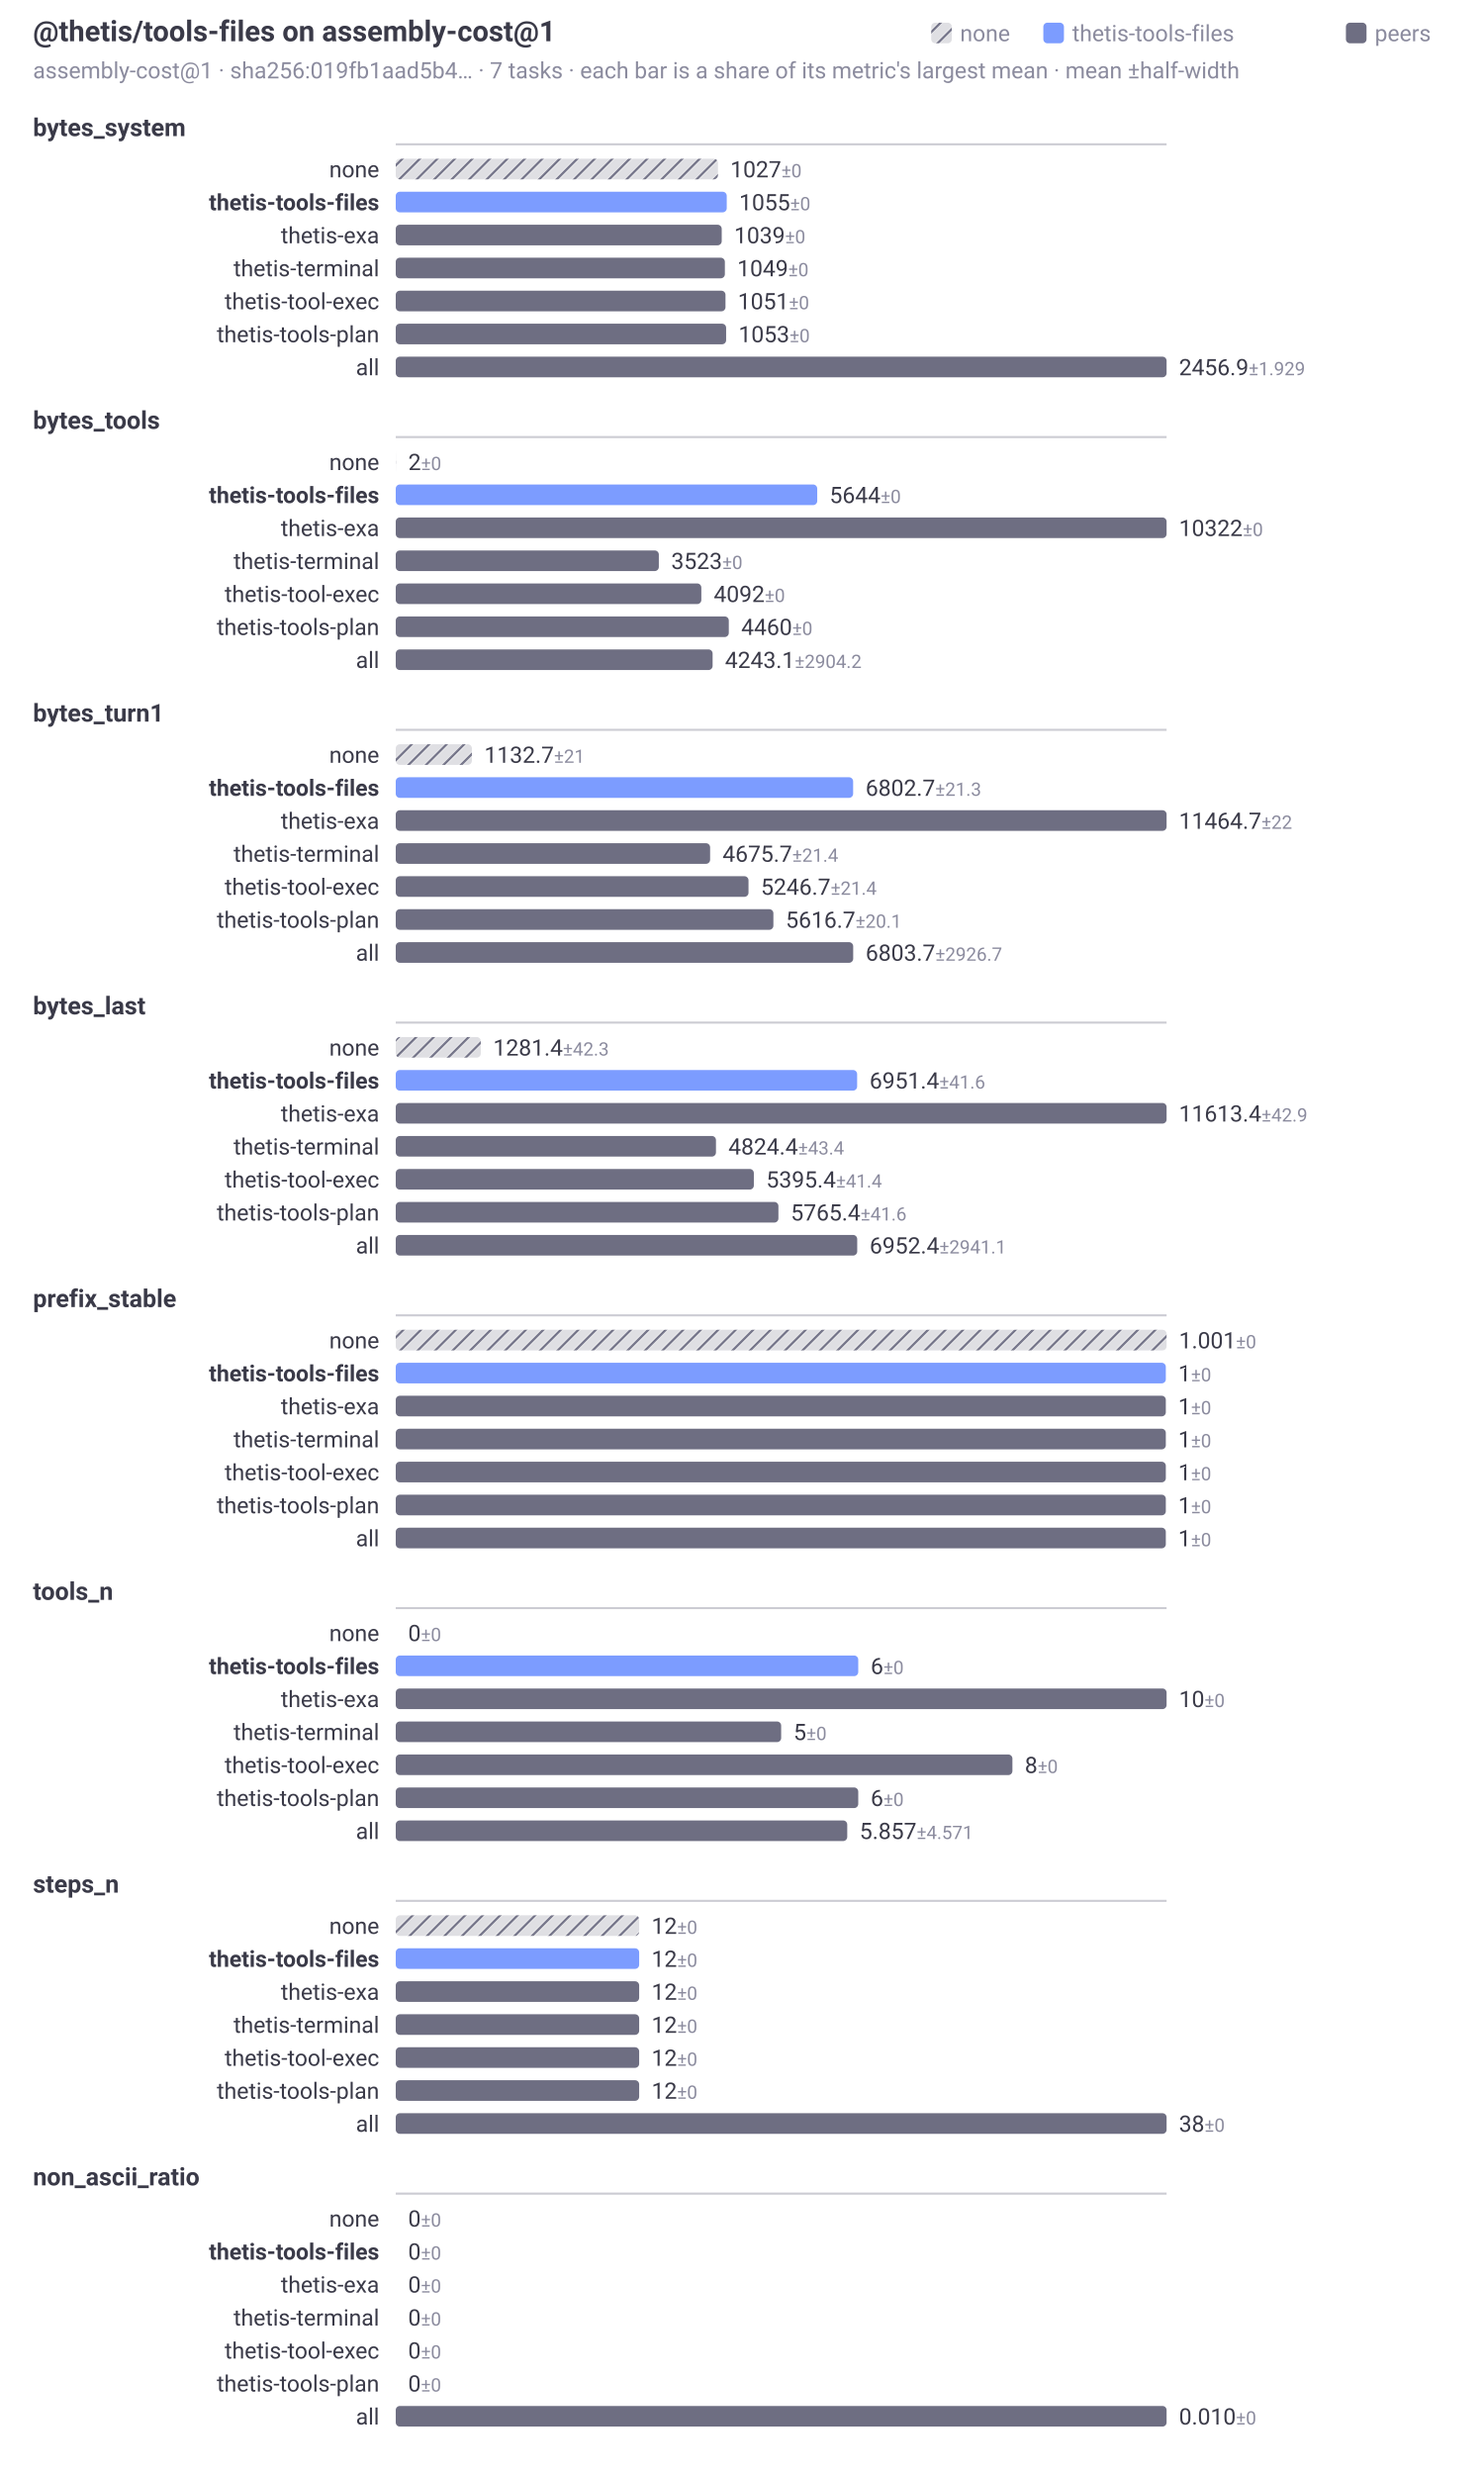
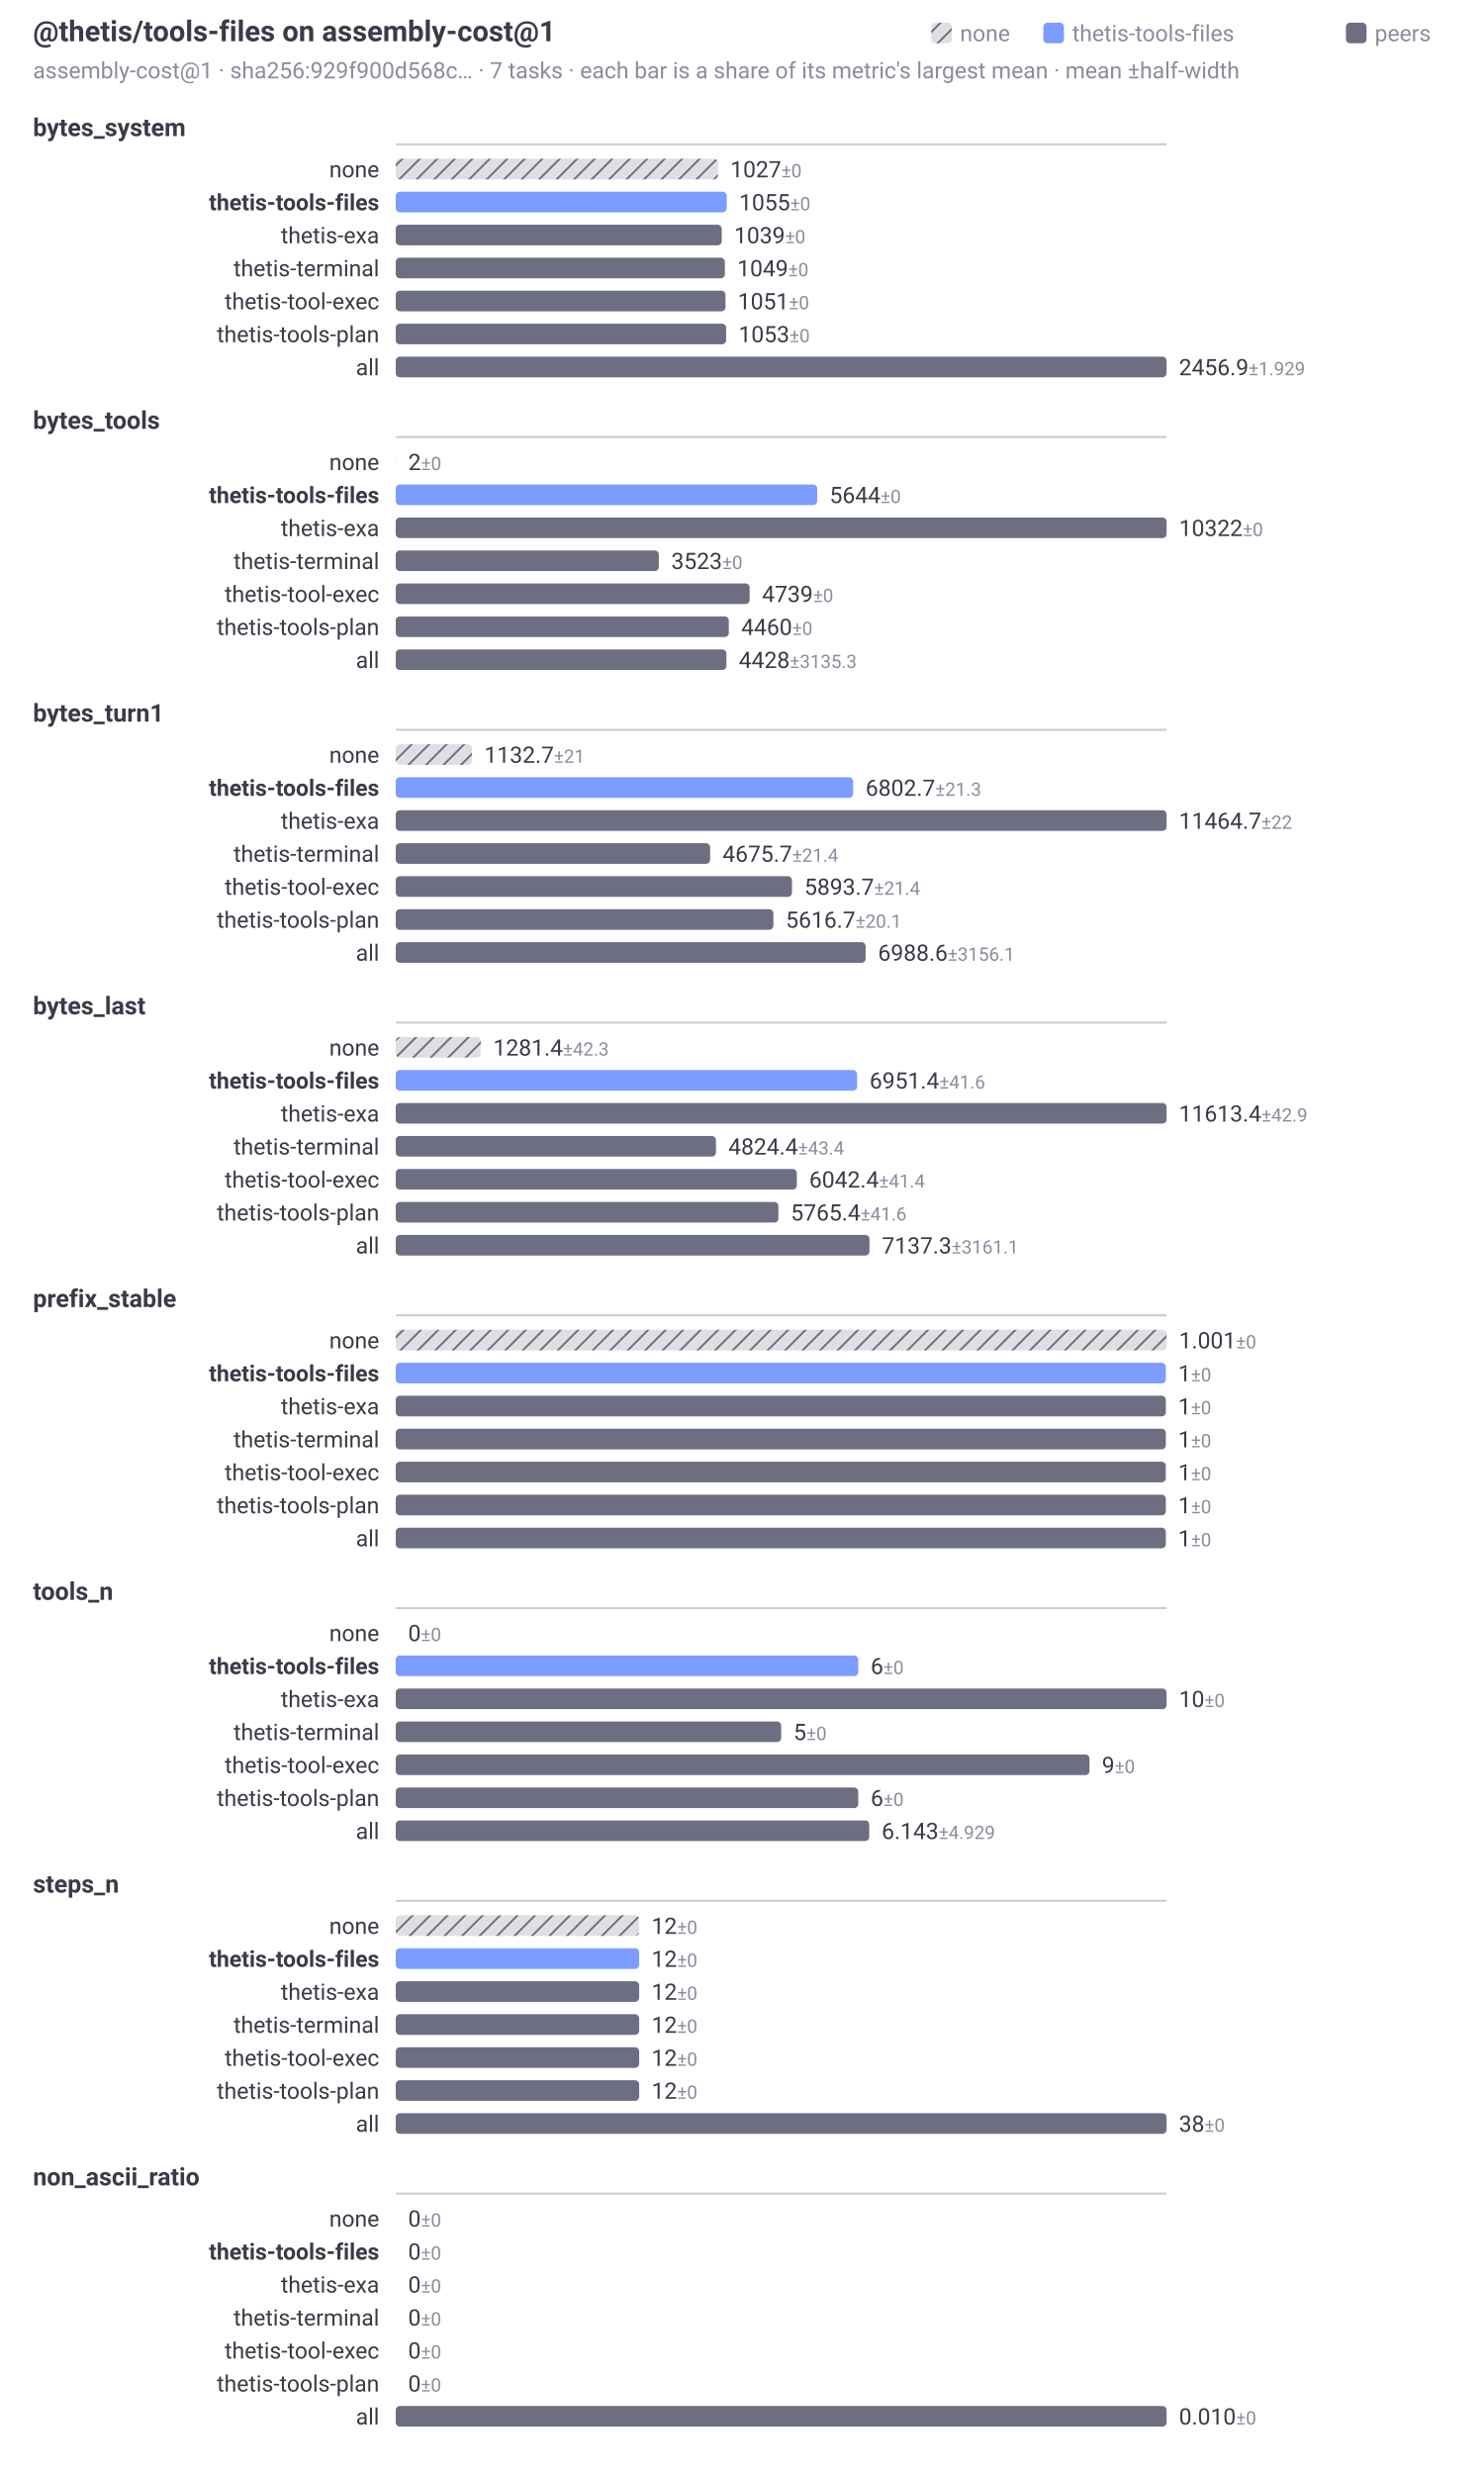
<svg xmlns="http://www.w3.org/2000/svg" width="720" height="1200" viewBox="0 0 720 1200" role="img" aria-labelledby="t d" font-family="system-ui, -apple-system, Segoe UI, Roboto, sans-serif">
  <style>.t{fill:#3a3a48}.f{fill:#8b8b9e}@media (prefers-color-scheme:dark){.t{fill:#d2d2dc}.f{fill:#9a9aae}}</style>
  <defs>
    <pattern id="hatch" width="6" height="6" patternUnits="userSpaceOnUse" patternTransform="rotate(45)">
      <rect width="6" height="6" fill="#6e6e82" fill-opacity="0.22" />
      <line x1="0" y1="0" x2="0" y2="6" stroke="#6e6e82" stroke-width="2" />
    </pattern>
  </defs>
  <text class="t" x="16" y="20" font-size="14" font-weight="600">@thetis/tools-files on assembly-cost@1</text>
-   <text class="f" x="16" y="38" font-size="11">assembly-cost@1 · sha256:019fb1aad5b4… · 7 tasks · each bar is a share of its metric's largest mean · mean ±half-width</text>
+   <text class="f" x="16" y="38" font-size="11">assembly-cost@1 · sha256:929f900d568c… · 7 tasks · each bar is a share of its metric's largest mean · mean ±half-width</text>
  <rect x="653" y="11" width="10" height="10" rx="2" fill="#6e6e82" />
  <text class="f" x="667" y="20" font-size="11">peers</text>
  <rect x="506.2" y="11" width="10" height="10" rx="2" fill="#7c9cff" />
  <text class="f" x="520.2" y="20" font-size="11">thetis-tools-files</text>
  <rect x="451.8" y="11" width="10" height="10" rx="2" fill="url(#hatch)" />
  <text class="f" x="465.8" y="20" font-size="11">none</text>
  <text class="t" x="16" y="66" font-size="12" font-weight="600">bytes_system</text>
  <line x1="192" y1="70" x2="566" y2="70" stroke="#6e6e82" stroke-opacity="0.35" stroke-width="1" />
  <text class="t" x="184" y="86" font-size="11" text-anchor="end">none</text>
  <rect x="192" y="77" width="156.34" height="10" rx="2" fill="url(#hatch)" />
  <text class="t" x="354.34" y="86" font-size="11">1027<tspan class="f" font-size="9"> ±0</tspan>
  </text>
  <text class="t" x="184" y="102" font-size="11" text-anchor="end" font-weight="600">thetis-tools-files</text>
  <rect x="192" y="93" width="160.6" height="10" rx="2" fill="#7c9cff" />
  <text class="t" x="358.6" y="102" font-size="11">1055<tspan class="f" font-size="9"> ±0</tspan>
  </text>
  <text class="t" x="184" y="118" font-size="11" text-anchor="end">thetis-exa</text>
  <rect x="192" y="109" width="158.16" height="10" rx="2" fill="#6e6e82" />
  <text class="t" x="356.16" y="118" font-size="11">1039<tspan class="f" font-size="9"> ±0</tspan>
  </text>
  <text class="t" x="184" y="134" font-size="11" text-anchor="end">thetis-terminal</text>
  <rect x="192" y="125" width="159.69" height="10" rx="2" fill="#6e6e82" />
  <text class="t" x="357.69" y="134" font-size="11">1049<tspan class="f" font-size="9"> ±0</tspan>
  </text>
  <text class="t" x="184" y="150" font-size="11" text-anchor="end">thetis-tool-exec</text>
  <rect x="192" y="141" width="159.99" height="10" rx="2" fill="#6e6e82" />
  <text class="t" x="357.99" y="150" font-size="11">1051<tspan class="f" font-size="9"> ±0</tspan>
  </text>
  <text class="t" x="184" y="166" font-size="11" text-anchor="end">thetis-tools-plan</text>
  <rect x="192" y="157" width="160.3" height="10" rx="2" fill="#6e6e82" />
  <text class="t" x="358.3" y="166" font-size="11">1053<tspan class="f" font-size="9"> ±0</tspan>
  </text>
  <text class="t" x="184" y="182" font-size="11" text-anchor="end">all</text>
  <rect x="192" y="173" width="374" height="10" rx="2" fill="#6e6e82" />
  <text class="t" x="572" y="182" font-size="11">2456.9<tspan class="f" font-size="9"> ±1.929</tspan>
  </text>
  <text class="t" x="16" y="208" font-size="12" font-weight="600">bytes_tools</text>
  <line x1="192" y1="212" x2="566" y2="212" stroke="#6e6e82" stroke-opacity="0.35" stroke-width="1" />
  <text class="t" x="184" y="228" font-size="11" text-anchor="end">none</text>
  <rect x="192" y="219" width="0.07" height="10" rx="2" fill="url(#hatch)" />
  <text class="t" x="198.07" y="228" font-size="11">2<tspan class="f" font-size="9"> ±0</tspan>
  </text>
  <text class="t" x="184" y="244" font-size="11" text-anchor="end" font-weight="600">thetis-tools-files</text>
  <rect x="192" y="235" width="204.5" height="10" rx="2" fill="#7c9cff" />
  <text class="t" x="402.5" y="244" font-size="11">5644<tspan class="f" font-size="9"> ±0</tspan>
  </text>
  <text class="t" x="184" y="260" font-size="11" text-anchor="end">thetis-exa</text>
  <rect x="192" y="251" width="374" height="10" rx="2" fill="#6e6e82" />
  <text class="t" x="572" y="260" font-size="11">10322<tspan class="f" font-size="9"> ±0</tspan>
  </text>
  <text class="t" x="184" y="276" font-size="11" text-anchor="end">thetis-terminal</text>
  <rect x="192" y="267" width="127.65" height="10" rx="2" fill="#6e6e82" />
  <text class="t" x="325.65" y="276" font-size="11">3523<tspan class="f" font-size="9"> ±0</tspan>
  </text>
  <text class="t" x="184" y="292" font-size="11" text-anchor="end">thetis-tool-exec</text>
-   <rect x="192" y="283" width="148.27" height="10" rx="2" fill="#6e6e82" />
-   <text class="t" x="346.27" y="292" font-size="11">4092<tspan class="f" font-size="9"> ±0</tspan>
+   <rect x="192" y="283" width="171.71" height="10" rx="2" fill="#6e6e82" />
+   <text class="t" x="369.71" y="292" font-size="11">4739<tspan class="f" font-size="9"> ±0</tspan>
  </text>
  <text class="t" x="184" y="308" font-size="11" text-anchor="end">thetis-tools-plan</text>
  <rect x="192" y="299" width="161.6" height="10" rx="2" fill="#6e6e82" />
  <text class="t" x="359.6" y="308" font-size="11">4460<tspan class="f" font-size="9"> ±0</tspan>
  </text>
  <text class="t" x="184" y="324" font-size="11" text-anchor="end">all</text>
-   <rect x="192" y="315" width="153.74" height="10" rx="2" fill="#6e6e82" />
-   <text class="t" x="351.74" y="324" font-size="11">4243.1<tspan class="f" font-size="9"> ±2904.2</tspan>
+   <rect x="192" y="315" width="160.44" height="10" rx="2" fill="#6e6e82" />
+   <text class="t" x="358.44" y="324" font-size="11">4428<tspan class="f" font-size="9"> ±3135.3</tspan>
  </text>
  <text class="t" x="16" y="350" font-size="12" font-weight="600">bytes_turn1</text>
  <line x1="192" y1="354" x2="566" y2="354" stroke="#6e6e82" stroke-opacity="0.35" stroke-width="1" />
  <text class="t" x="184" y="370" font-size="11" text-anchor="end">none</text>
  <rect x="192" y="361" width="36.95" height="10" rx="2" fill="url(#hatch)" />
  <text class="t" x="234.95" y="370" font-size="11">1132.7<tspan class="f" font-size="9"> ±21</tspan>
  </text>
  <text class="t" x="184" y="386" font-size="11" text-anchor="end" font-weight="600">thetis-tools-files</text>
  <rect x="192" y="377" width="221.92" height="10" rx="2" fill="#7c9cff" />
  <text class="t" x="419.92" y="386" font-size="11">6802.7<tspan class="f" font-size="9"> ±21.3</tspan>
  </text>
  <text class="t" x="184" y="402" font-size="11" text-anchor="end">thetis-exa</text>
  <rect x="192" y="393" width="374" height="10" rx="2" fill="#6e6e82" />
  <text class="t" x="572" y="402" font-size="11">11464.7<tspan class="f" font-size="9"> ±22</tspan>
  </text>
  <text class="t" x="184" y="418" font-size="11" text-anchor="end">thetis-terminal</text>
  <rect x="192" y="409" width="152.53" height="10" rx="2" fill="#6e6e82" />
  <text class="t" x="350.53" y="418" font-size="11">4675.7<tspan class="f" font-size="9"> ±21.4</tspan>
  </text>
  <text class="t" x="184" y="434" font-size="11" text-anchor="end">thetis-tool-exec</text>
-   <rect x="192" y="425" width="171.16" height="10" rx="2" fill="#6e6e82" />
-   <text class="t" x="369.16" y="434" font-size="11">5246.7<tspan class="f" font-size="9"> ±21.4</tspan>
+   <rect x="192" y="425" width="192.26" height="10" rx="2" fill="#6e6e82" />
+   <text class="t" x="390.26" y="434" font-size="11">5893.7<tspan class="f" font-size="9"> ±21.4</tspan>
  </text>
  <text class="t" x="184" y="450" font-size="11" text-anchor="end">thetis-tools-plan</text>
  <rect x="192" y="441" width="183.23" height="10" rx="2" fill="#6e6e82" />
  <text class="t" x="381.23" y="450" font-size="11">5616.7<tspan class="f" font-size="9"> ±20.1</tspan>
  </text>
  <text class="t" x="184" y="466" font-size="11" text-anchor="end">all</text>
-   <rect x="192" y="457" width="221.95" height="10" rx="2" fill="#6e6e82" />
-   <text class="t" x="419.95" y="466" font-size="11">6803.7<tspan class="f" font-size="9"> ±2926.7</tspan>
+   <rect x="192" y="457" width="227.98" height="10" rx="2" fill="#6e6e82" />
+   <text class="t" x="425.98" y="466" font-size="11">6988.6<tspan class="f" font-size="9"> ±3156.1</tspan>
  </text>
  <text class="t" x="16" y="492" font-size="12" font-weight="600">bytes_last</text>
  <line x1="192" y1="496" x2="566" y2="496" stroke="#6e6e82" stroke-opacity="0.35" stroke-width="1" />
  <text class="t" x="184" y="512" font-size="11" text-anchor="end">none</text>
  <rect x="192" y="503" width="41.27" height="10" rx="2" fill="url(#hatch)" />
  <text class="t" x="239.27" y="512" font-size="11">1281.4<tspan class="f" font-size="9"> ±42.3</tspan>
  </text>
  <text class="t" x="184" y="528" font-size="11" text-anchor="end" font-weight="600">thetis-tools-files</text>
  <rect x="192" y="519" width="223.86" height="10" rx="2" fill="#7c9cff" />
  <text class="t" x="421.86" y="528" font-size="11">6951.4<tspan class="f" font-size="9"> ±41.6</tspan>
  </text>
  <text class="t" x="184" y="544" font-size="11" text-anchor="end">thetis-exa</text>
  <rect x="192" y="535" width="374" height="10" rx="2" fill="#6e6e82" />
  <text class="t" x="572" y="544" font-size="11">11613.4<tspan class="f" font-size="9"> ±42.9</tspan>
  </text>
  <text class="t" x="184" y="560" font-size="11" text-anchor="end">thetis-terminal</text>
  <rect x="192" y="551" width="155.37" height="10" rx="2" fill="#6e6e82" />
  <text class="t" x="353.37" y="560" font-size="11">4824.4<tspan class="f" font-size="9"> ±43.4</tspan>
  </text>
  <text class="t" x="184" y="576" font-size="11" text-anchor="end">thetis-tool-exec</text>
-   <rect x="192" y="567" width="173.75" height="10" rx="2" fill="#6e6e82" />
-   <text class="t" x="371.75" y="576" font-size="11">5395.4<tspan class="f" font-size="9"> ±41.4</tspan>
+   <rect x="192" y="567" width="194.59" height="10" rx="2" fill="#6e6e82" />
+   <text class="t" x="392.59" y="576" font-size="11">6042.4<tspan class="f" font-size="9"> ±41.4</tspan>
  </text>
  <text class="t" x="184" y="592" font-size="11" text-anchor="end">thetis-tools-plan</text>
  <rect x="192" y="583" width="185.67" height="10" rx="2" fill="#6e6e82" />
  <text class="t" x="383.67" y="592" font-size="11">5765.4<tspan class="f" font-size="9"> ±41.6</tspan>
  </text>
  <text class="t" x="184" y="608" font-size="11" text-anchor="end">all</text>
-   <rect x="192" y="599" width="223.9" height="10" rx="2" fill="#6e6e82" />
-   <text class="t" x="421.9" y="608" font-size="11">6952.4<tspan class="f" font-size="9"> ±2941.1</tspan>
+   <rect x="192" y="599" width="229.85" height="10" rx="2" fill="#6e6e82" />
+   <text class="t" x="427.85" y="608" font-size="11">7137.3<tspan class="f" font-size="9"> ±3161.1</tspan>
  </text>
  <text class="t" x="16" y="634" font-size="12" font-weight="600">prefix_stable</text>
  <line x1="192" y1="638" x2="566" y2="638" stroke="#6e6e82" stroke-opacity="0.35" stroke-width="1" />
  <text class="t" x="184" y="654" font-size="11" text-anchor="end">none</text>
  <rect x="192" y="645" width="374" height="10" rx="2" fill="url(#hatch)" />
  <text class="t" x="572" y="654" font-size="11">1.001<tspan class="f" font-size="9"> ±0</tspan>
  </text>
  <text class="t" x="184" y="670" font-size="11" text-anchor="end" font-weight="600">thetis-tools-files</text>
  <rect x="192" y="661" width="373.63" height="10" rx="2" fill="#7c9cff" />
  <text class="t" x="571.63" y="670" font-size="11">1<tspan class="f" font-size="9"> ±0</tspan>
  </text>
  <text class="t" x="184" y="686" font-size="11" text-anchor="end">thetis-exa</text>
  <rect x="192" y="677" width="373.63" height="10" rx="2" fill="#6e6e82" />
  <text class="t" x="571.63" y="686" font-size="11">1<tspan class="f" font-size="9"> ±0</tspan>
  </text>
  <text class="t" x="184" y="702" font-size="11" text-anchor="end">thetis-terminal</text>
  <rect x="192" y="693" width="373.63" height="10" rx="2" fill="#6e6e82" />
  <text class="t" x="571.63" y="702" font-size="11">1<tspan class="f" font-size="9"> ±0</tspan>
  </text>
  <text class="t" x="184" y="718" font-size="11" text-anchor="end">thetis-tool-exec</text>
  <rect x="192" y="709" width="373.63" height="10" rx="2" fill="#6e6e82" />
  <text class="t" x="571.63" y="718" font-size="11">1<tspan class="f" font-size="9"> ±0</tspan>
  </text>
  <text class="t" x="184" y="734" font-size="11" text-anchor="end">thetis-tools-plan</text>
  <rect x="192" y="725" width="373.63" height="10" rx="2" fill="#6e6e82" />
  <text class="t" x="571.63" y="734" font-size="11">1<tspan class="f" font-size="9"> ±0</tspan>
  </text>
  <text class="t" x="184" y="750" font-size="11" text-anchor="end">all</text>
  <rect x="192" y="741" width="373.63" height="10" rx="2" fill="#6e6e82" />
  <text class="t" x="571.63" y="750" font-size="11">1<tspan class="f" font-size="9"> ±0</tspan>
  </text>
  <text class="t" x="16" y="776" font-size="12" font-weight="600">tools_n</text>
  <line x1="192" y1="780" x2="566" y2="780" stroke="#6e6e82" stroke-opacity="0.35" stroke-width="1" />
  <text class="t" x="184" y="796" font-size="11" text-anchor="end">none</text>
  <rect x="192" y="787" width="0" height="10" rx="2" fill="url(#hatch)" />
  <text class="t" x="198" y="796" font-size="11">0<tspan class="f" font-size="9"> ±0</tspan>
  </text>
  <text class="t" x="184" y="812" font-size="11" text-anchor="end" font-weight="600">thetis-tools-files</text>
  <rect x="192" y="803" width="224.4" height="10" rx="2" fill="#7c9cff" />
  <text class="t" x="422.4" y="812" font-size="11">6<tspan class="f" font-size="9"> ±0</tspan>
  </text>
  <text class="t" x="184" y="828" font-size="11" text-anchor="end">thetis-exa</text>
  <rect x="192" y="819" width="374" height="10" rx="2" fill="#6e6e82" />
  <text class="t" x="572" y="828" font-size="11">10<tspan class="f" font-size="9"> ±0</tspan>
  </text>
  <text class="t" x="184" y="844" font-size="11" text-anchor="end">thetis-terminal</text>
  <rect x="192" y="835" width="187" height="10" rx="2" fill="#6e6e82" />
  <text class="t" x="385" y="844" font-size="11">5<tspan class="f" font-size="9"> ±0</tspan>
  </text>
  <text class="t" x="184" y="860" font-size="11" text-anchor="end">thetis-tool-exec</text>
-   <rect x="192" y="851" width="299.2" height="10" rx="2" fill="#6e6e82" />
-   <text class="t" x="497.2" y="860" font-size="11">8<tspan class="f" font-size="9"> ±0</tspan>
+   <rect x="192" y="851" width="336.6" height="10" rx="2" fill="#6e6e82" />
+   <text class="t" x="534.6" y="860" font-size="11">9<tspan class="f" font-size="9"> ±0</tspan>
  </text>
  <text class="t" x="184" y="876" font-size="11" text-anchor="end">thetis-tools-plan</text>
  <rect x="192" y="867" width="224.4" height="10" rx="2" fill="#6e6e82" />
  <text class="t" x="422.4" y="876" font-size="11">6<tspan class="f" font-size="9"> ±0</tspan>
  </text>
  <text class="t" x="184" y="892" font-size="11" text-anchor="end">all</text>
-   <rect x="192" y="883" width="219.06" height="10" rx="2" fill="#6e6e82" />
-   <text class="t" x="417.06" y="892" font-size="11">5.857<tspan class="f" font-size="9"> ±4.571</tspan>
+   <rect x="192" y="883" width="229.74" height="10" rx="2" fill="#6e6e82" />
+   <text class="t" x="427.74" y="892" font-size="11">6.143<tspan class="f" font-size="9"> ±4.929</tspan>
  </text>
  <text class="t" x="16" y="918" font-size="12" font-weight="600">steps_n</text>
  <line x1="192" y1="922" x2="566" y2="922" stroke="#6e6e82" stroke-opacity="0.35" stroke-width="1" />
  <text class="t" x="184" y="938" font-size="11" text-anchor="end">none</text>
  <rect x="192" y="929" width="118.11" height="10" rx="2" fill="url(#hatch)" />
  <text class="t" x="316.11" y="938" font-size="11">12<tspan class="f" font-size="9"> ±0</tspan>
  </text>
  <text class="t" x="184" y="954" font-size="11" text-anchor="end" font-weight="600">thetis-tools-files</text>
  <rect x="192" y="945" width="118.11" height="10" rx="2" fill="#7c9cff" />
  <text class="t" x="316.11" y="954" font-size="11">12<tspan class="f" font-size="9"> ±0</tspan>
  </text>
  <text class="t" x="184" y="970" font-size="11" text-anchor="end">thetis-exa</text>
  <rect x="192" y="961" width="118.11" height="10" rx="2" fill="#6e6e82" />
  <text class="t" x="316.11" y="970" font-size="11">12<tspan class="f" font-size="9"> ±0</tspan>
  </text>
  <text class="t" x="184" y="986" font-size="11" text-anchor="end">thetis-terminal</text>
  <rect x="192" y="977" width="118.11" height="10" rx="2" fill="#6e6e82" />
  <text class="t" x="316.11" y="986" font-size="11">12<tspan class="f" font-size="9"> ±0</tspan>
  </text>
  <text class="t" x="184" y="1002" font-size="11" text-anchor="end">thetis-tool-exec</text>
  <rect x="192" y="993" width="118.11" height="10" rx="2" fill="#6e6e82" />
  <text class="t" x="316.11" y="1002" font-size="11">12<tspan class="f" font-size="9"> ±0</tspan>
  </text>
  <text class="t" x="184" y="1018" font-size="11" text-anchor="end">thetis-tools-plan</text>
  <rect x="192" y="1009" width="118.11" height="10" rx="2" fill="#6e6e82" />
  <text class="t" x="316.11" y="1018" font-size="11">12<tspan class="f" font-size="9"> ±0</tspan>
  </text>
  <text class="t" x="184" y="1034" font-size="11" text-anchor="end">all</text>
  <rect x="192" y="1025" width="374" height="10" rx="2" fill="#6e6e82" />
  <text class="t" x="572" y="1034" font-size="11">38<tspan class="f" font-size="9"> ±0</tspan>
  </text>
  <text class="t" x="16" y="1060" font-size="12" font-weight="600">non_ascii_ratio</text>
  <line x1="192" y1="1064" x2="566" y2="1064" stroke="#6e6e82" stroke-opacity="0.35" stroke-width="1" />
  <text class="t" x="184" y="1080" font-size="11" text-anchor="end">none</text>
  <rect x="192" y="1071" width="0" height="10" rx="2" fill="url(#hatch)" />
  <text class="t" x="198" y="1080" font-size="11">0<tspan class="f" font-size="9"> ±0</tspan>
  </text>
  <text class="t" x="184" y="1096" font-size="11" text-anchor="end" font-weight="600">thetis-tools-files</text>
  <rect x="192" y="1087" width="0" height="10" rx="2" fill="#7c9cff" />
  <text class="t" x="198" y="1096" font-size="11">0<tspan class="f" font-size="9"> ±0</tspan>
  </text>
  <text class="t" x="184" y="1112" font-size="11" text-anchor="end">thetis-exa</text>
  <rect x="192" y="1103" width="0" height="10" rx="2" fill="#6e6e82" />
  <text class="t" x="198" y="1112" font-size="11">0<tspan class="f" font-size="9"> ±0</tspan>
  </text>
  <text class="t" x="184" y="1128" font-size="11" text-anchor="end">thetis-terminal</text>
  <rect x="192" y="1119" width="0" height="10" rx="2" fill="#6e6e82" />
  <text class="t" x="198" y="1128" font-size="11">0<tspan class="f" font-size="9"> ±0</tspan>
  </text>
  <text class="t" x="184" y="1144" font-size="11" text-anchor="end">thetis-tool-exec</text>
  <rect x="192" y="1135" width="0" height="10" rx="2" fill="#6e6e82" />
  <text class="t" x="198" y="1144" font-size="11">0<tspan class="f" font-size="9"> ±0</tspan>
  </text>
  <text class="t" x="184" y="1160" font-size="11" text-anchor="end">thetis-tools-plan</text>
  <rect x="192" y="1151" width="0" height="10" rx="2" fill="#6e6e82" />
  <text class="t" x="198" y="1160" font-size="11">0<tspan class="f" font-size="9"> ±0</tspan>
  </text>
  <text class="t" x="184" y="1176" font-size="11" text-anchor="end">all</text>
  <rect x="192" y="1167" width="374" height="10" rx="2" fill="#6e6e82" />
  <text class="t" x="572" y="1176" font-size="11">0.010<tspan class="f" font-size="9"> ±0</tspan>
  </text>
</svg>
